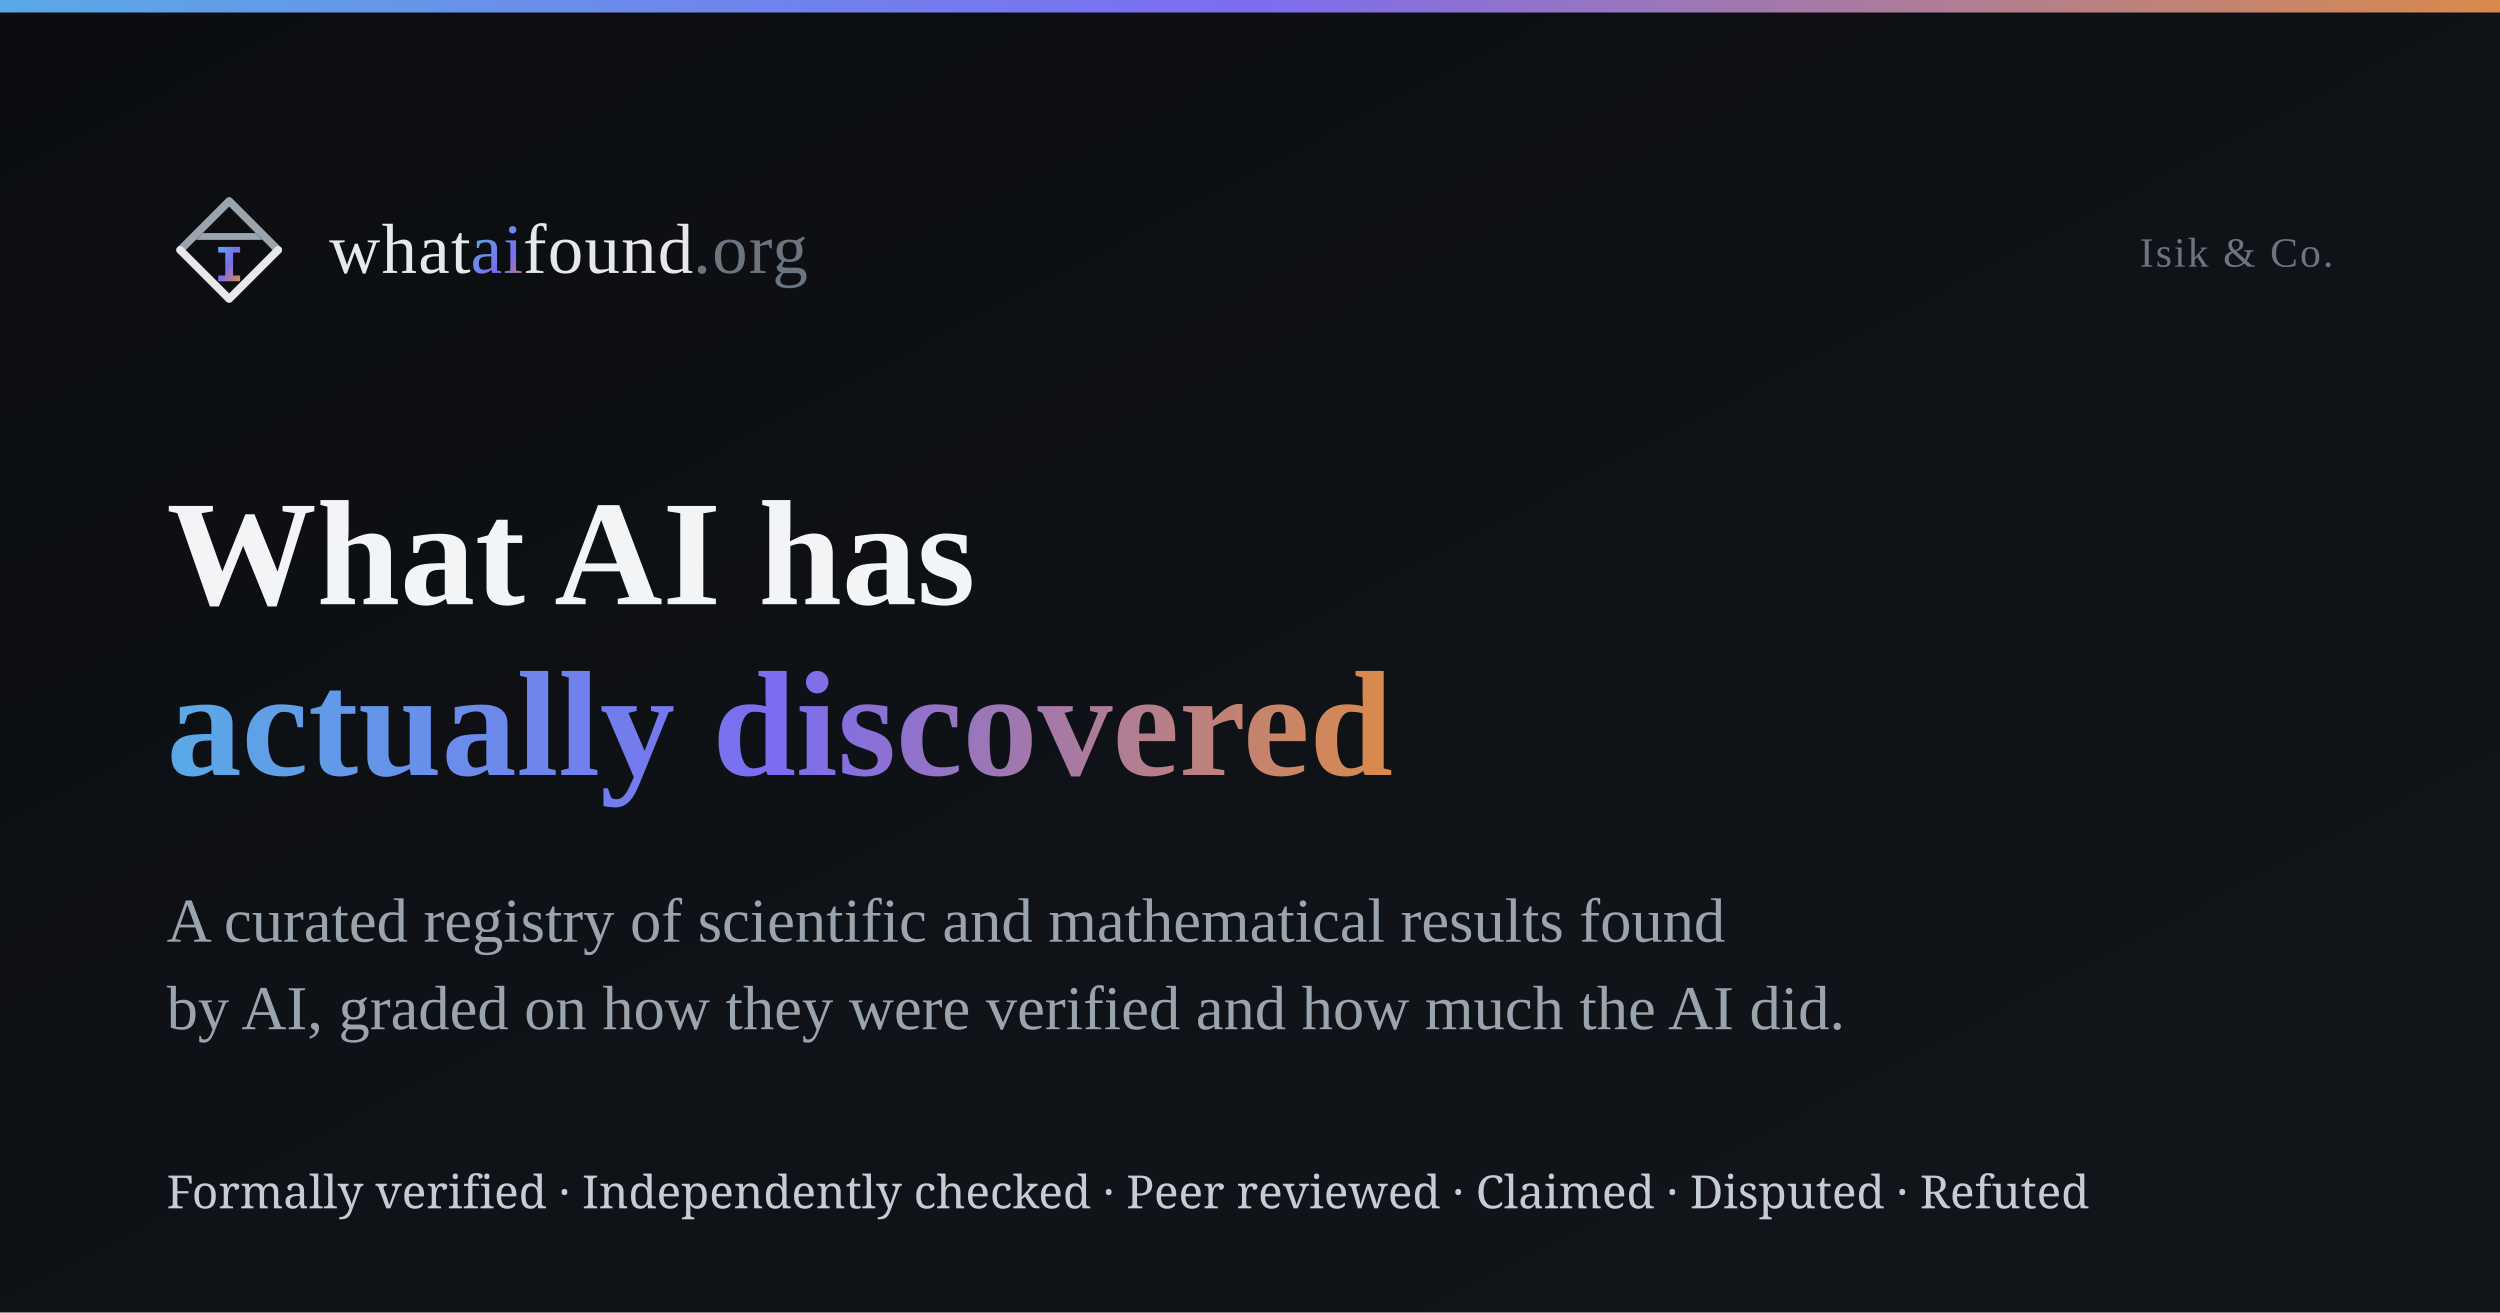
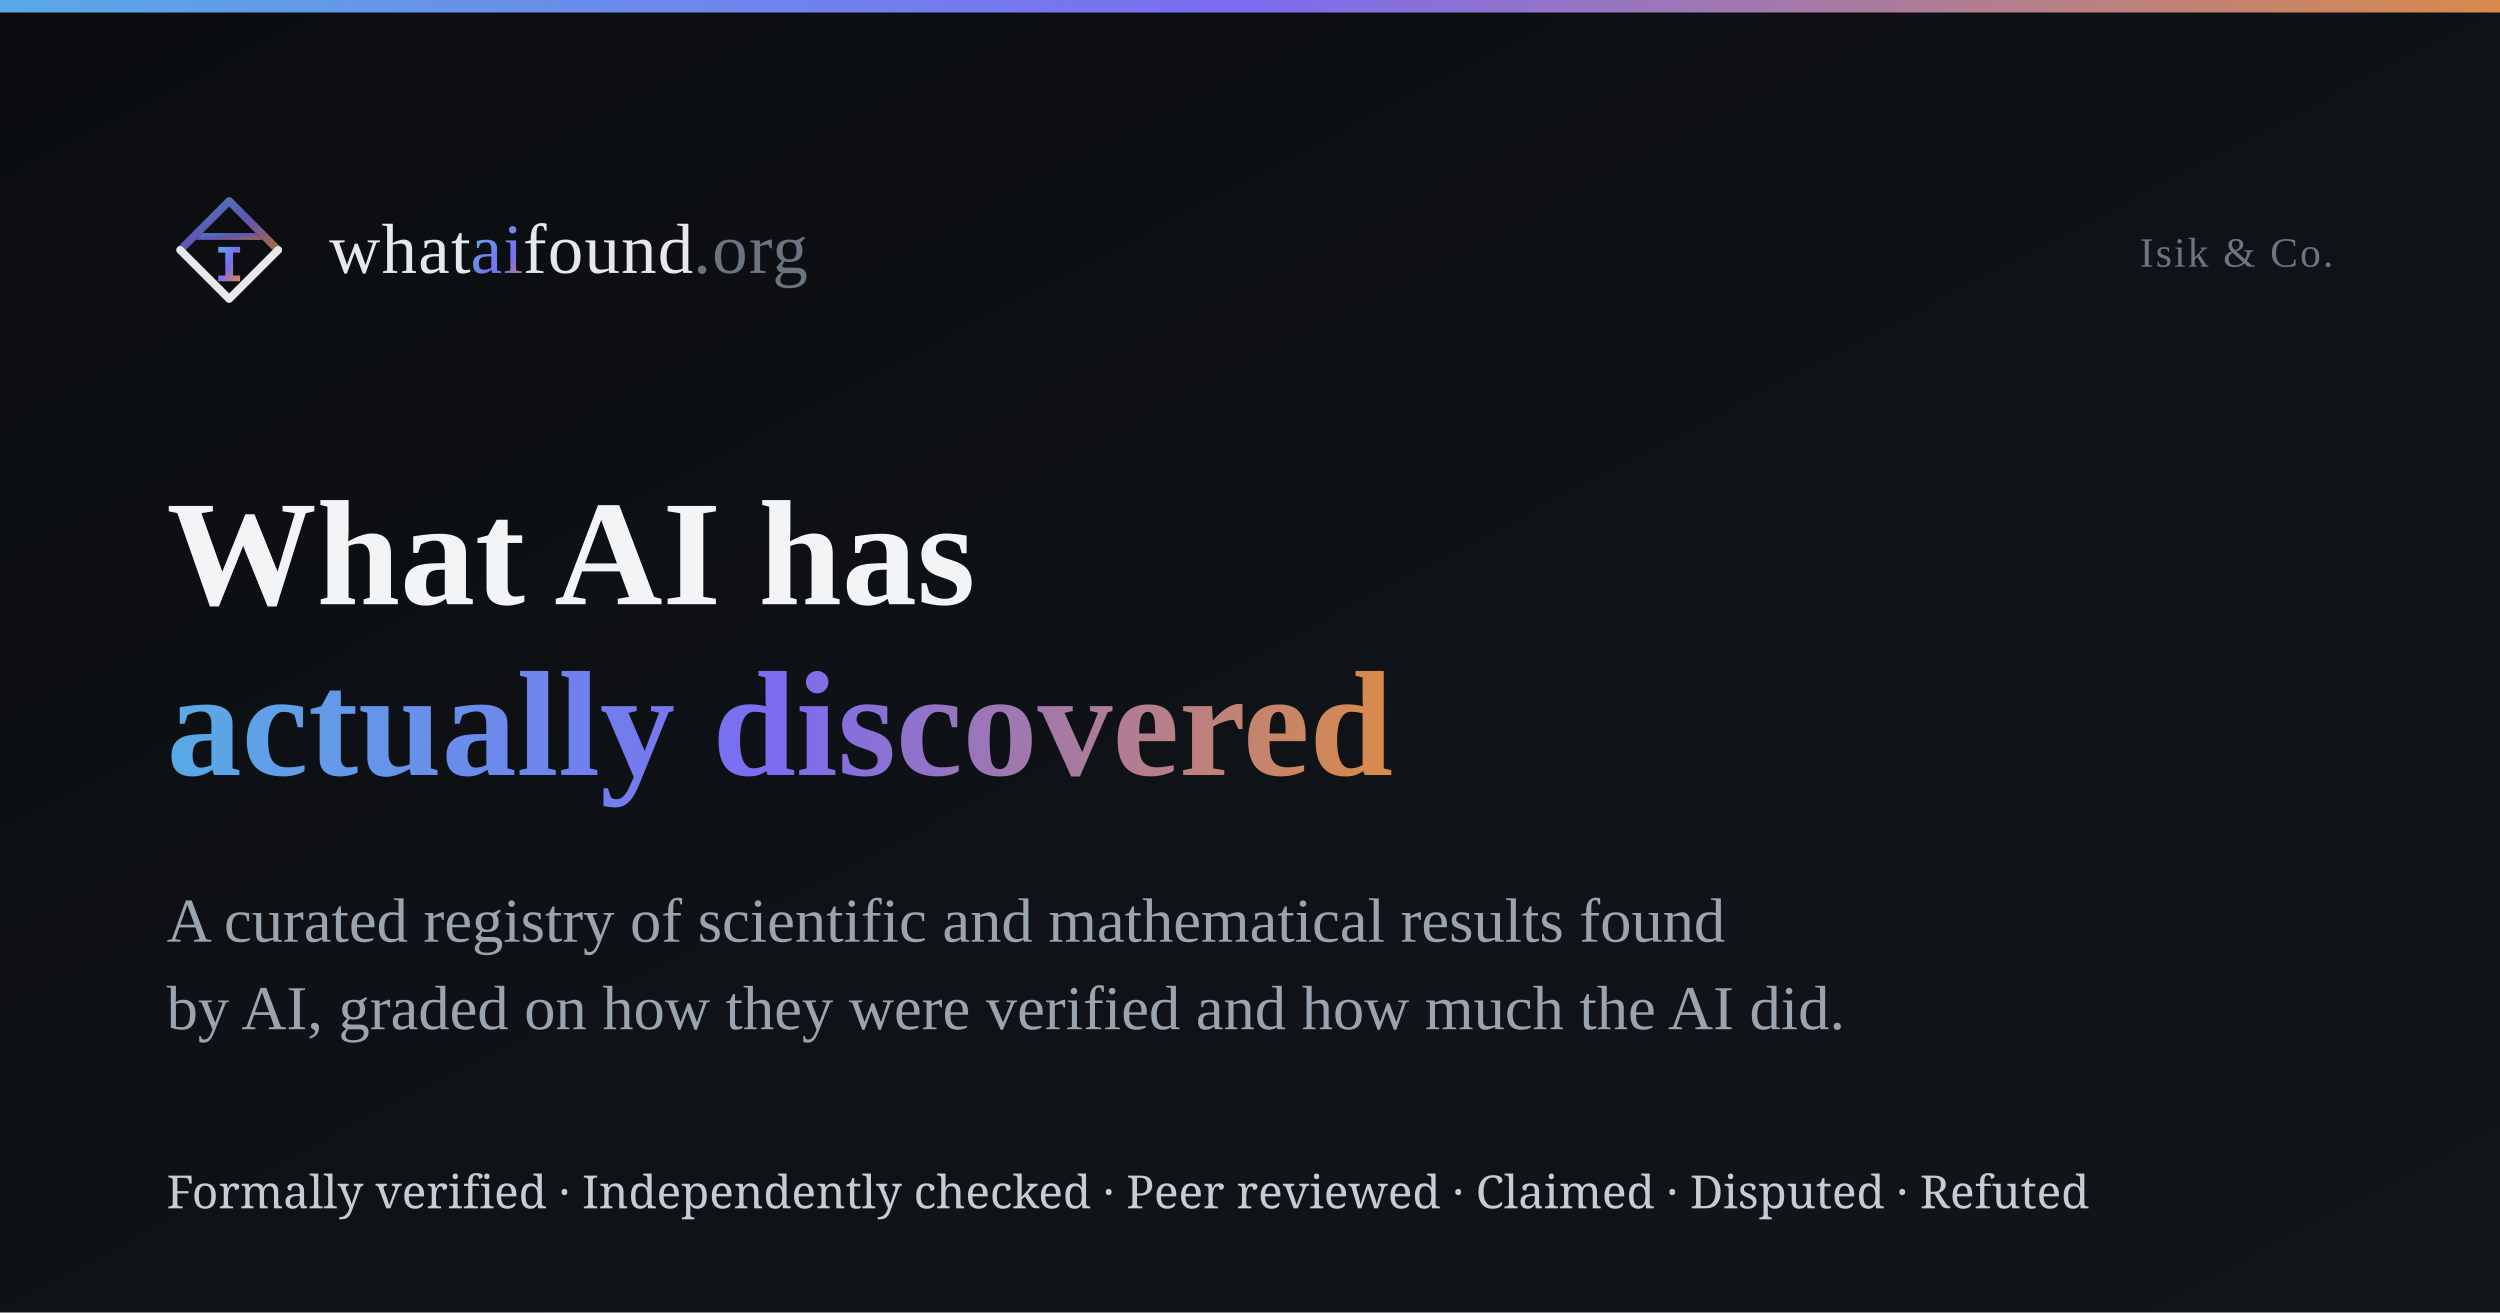
<svg xmlns="http://www.w3.org/2000/svg" width="1200" height="630" viewBox="0 0 1200 630">
  <defs>
    <linearGradient id="bg" x1="0" y1="0" x2="1" y2="1">
      <stop offset="0" stop-color="#0b0d10" />
      <stop offset="1" stop-color="#12161b" />
    </linearGradient>
    <linearGradient id="grad" x1="0" y1="0" x2="1" y2="0">
      <stop offset="0" stop-color="#5aa9e6" />
      <stop offset="0.5" stop-color="#7c6cf0" />
      <stop offset="1" stop-color="#d98a4a" />
    </linearGradient>
    <linearGradient id="markgrad" x1="0" y1="0" x2="1" y2="1">
      <stop offset="0" stop-color="#5aa9e6" />
      <stop offset="0.5" stop-color="#7c6cf0" />
      <stop offset="1" stop-color="#d98a4a" />
    </linearGradient>
    <linearGradient id="ai" gradientUnits="userSpaceOnUse" x1="155" y1="16" x2="180" y2="42">
      <stop offset="0" stop-color="#5aa9e6" />
      <stop offset="0.55" stop-color="#7c6cf0" />
      <stop offset="1" stop-color="#d98a4a" />
    </linearGradient>
  </defs>
  <rect width="1200" height="630" fill="url(#bg)" />
  <rect x="0" y="0" width="1200" height="6" fill="url(#grad)" />
  <g transform="translate(80,90)">
    <g transform="scale(2.5)">
-       <path d="M2.6 12 L12 2.6 L21.4 12" fill="none" stroke="#9aa4ae" stroke-width="1.5" stroke-linejoin="round" stroke-linecap="round" />
+       <path d="M2.6 12 L12 2.6 L21.4 12" fill="none" stroke="url(#markgrad)" stroke-opacity="0.75" stroke-width="1.5" stroke-linejoin="round" stroke-linecap="round" />
      <path d="M2.6 12 L12 21.4 L21.4 12" fill="none" stroke="#e6e8ea" stroke-width="1.5" stroke-linejoin="round" stroke-linecap="round" />
-       <path d="M6.9 8.75 L17.1 8.75 L18.35 10.05 L5.65 10.05 Z" fill="#9aa4ae" />
+       <path d="M6.9 8.75 L17.1 8.75 L18.35 10.05 L5.65 10.05 Z" fill="url(#markgrad)" fill-opacity="0.75" />
      <path d="M9.9 11.4 h4.2 v1.1 h-1.35 v4.4 h1.35 v1.1 h-4.2 v-1.1 h1.35 v-4.4 h-1.35 z" fill="url(#markgrad)" />
    </g>
    <text x="78" y="41" font-family="Georgia, 'Times New Roman', serif" font-size="34" letter-spacing="0.6" fill="#e6e8ea">what<tspan fill="url(#ai)">ai</tspan>found<tspan fill="#6b7580">.org</tspan>
    </text>
  </g>
  <text x="1120" y="128" text-anchor="end" font-family="Georgia, 'Times New Roman', serif" font-size="20" letter-spacing="1" fill="#6b7580">Isik &amp; Co.</text>
  <text x="80" y="290" font-family="Georgia, 'Times New Roman', serif" font-size="72" font-weight="600" fill="#f2f4f6">What AI has</text>
  <text x="80" y="372" font-family="Georgia, 'Times New Roman', serif" font-size="72" font-weight="600" fill="url(#grad)">actually discovered</text>
  <text x="80" y="452" font-family="Georgia, 'Times New Roman', serif" font-size="30" fill="#9aa4ae">A curated registry of scientific and mathematical results found</text>
  <text x="80" y="494" font-family="Georgia, 'Times New Roman', serif" font-size="30" fill="#9aa4ae">by AI, graded on how they were verified and how much the AI did.</text>
  <g font-family="Georgia, serif" font-size="22" fill="#c4ccd4">
    <text x="80" y="580">Formally verified · Independently checked · Peer reviewed · Claimed · Disputed · Refuted</text>
  </g>
</svg>
